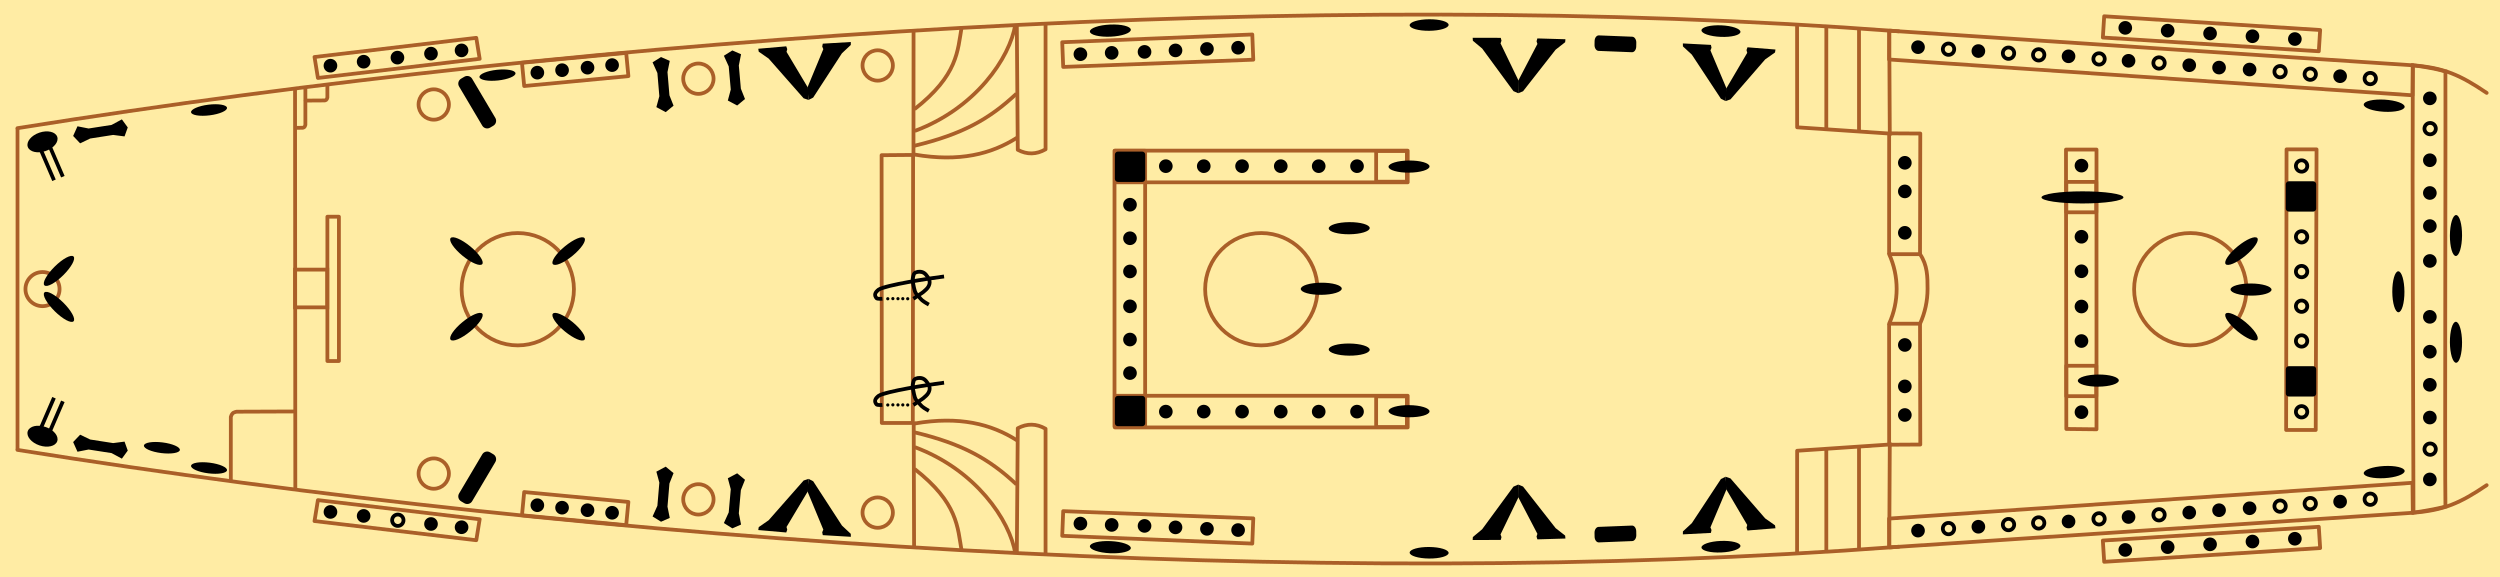
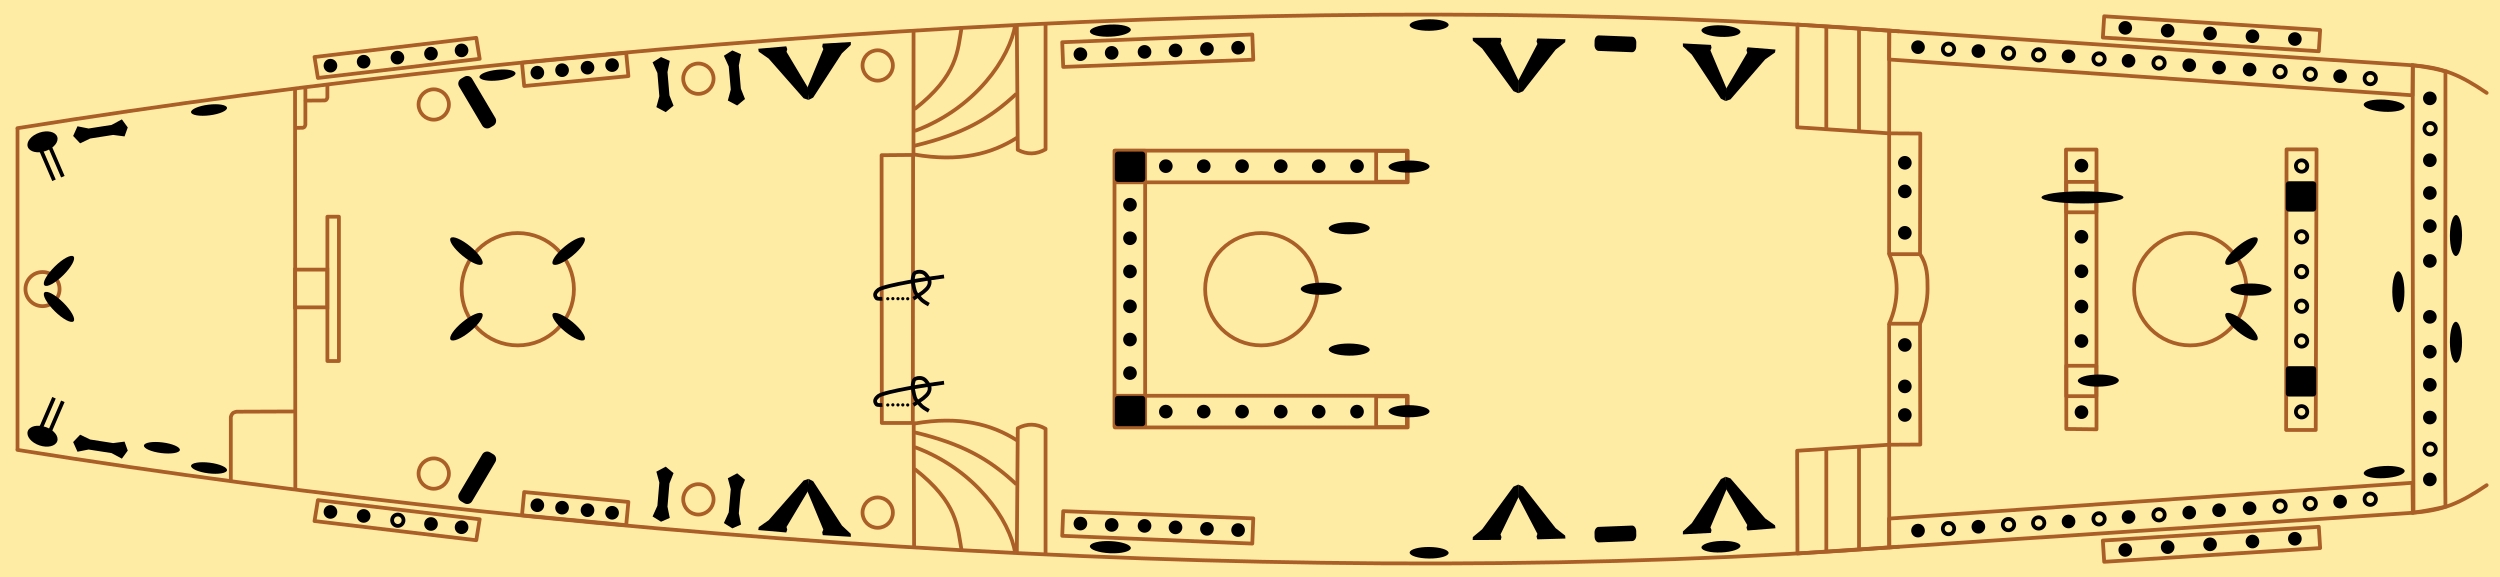
<svg xmlns="http://www.w3.org/2000/svg" xmlns:ns2="https://github.com/jolaf/rigging" xmlns:xlink="http://www.w3.org/1999/xlink" viewBox="1 -24 659 152" version="1.1" id="svg1" height="100%" width="100%">
  <style id="style1">
    /*  */
    #background {
      fill: #ffeca4;
    }

    #drawing, #wood {
      color: #aa5f28;
    }

    #wood {
      opacity: 0.5;
    }
    /*  */
  </style>
  <defs id="defs1">
    <pattern id="wood" width="5" height="5" viewBox="0,0,100,100" patternUnits="userSpaceOnUse" style="color:#aa5f28;opacity:0.5;fill:currentColor">
      <rect x="0" y="0" width="100" height="5" id="rect1431" />
      <rect id="rect3597" height="95" width="100" y="5" x="0" style="opacity:0.1" />
    </pattern>
    <rect y="-0.809" x="277.269" height="146.642" width="220.711" id="deckMask" style="fill:currentColor" />
    <g id="mastMask" style="stroke:currentColor">
      <path id="path89" d="m 425.113,59.525 c 26.5,26.5 26.5,26.5 26.5,26.5 z" />
      <path id="path91" d="m 451.613,59.525 c -26.5,26.5 -26.5,26.5 -26.5,26.5 z" />
    </g>
    <circle r="4" cy="398.091" cx="160.871" id="pipe" style="stroke:currentColor" />
    <circle id="pin" r="1.8" cy="28.152" cx="567.539" style="fill:currentColor" transform="rotate(-8.297298)" class="aura" />
    <circle style="fill:none;stroke:currentColor" transform="rotate(-8.297298)" id="pinhole" cx="607.213" cy="138.775" r="1.5" />
    <ellipse transform="rotate(89.50973)" id="cleat" ry="5.4" rx="1.6" cy="-575.374" cx="3.721" style="fill:currentColor" class="aura" />
    <rect ry="1.5" y="72.319" x="396.501" height="15" width="4" id="lcleat" style="fill:currentColor" class="aura" />
    <path d="m 37.388,14.516 c 0,0 -0.847,-2.811 -0.847,-2.811 0,0 0,-6.13 0,-6.13 0,0 0.847,-2.906 0.847,-2.906 0,0 -2.205,-1.202 -2.205,-1.202 0,0 -2.34,1.202 -2.34,1.202 0,0 1.025,2.906 1.025,2.906 0,0 0,6.13 0,6.13 0,0 -1.025,2.811 -1.025,2.811 0,0 2.34,1.521 2.34,1.521 0,0 2.205,-1.521 2.205,-1.521" id="xcleat" style="fill:currentColor" class="aura" />
    <g id="halfKevel">
      <path style="fill-opacity:0" d="M 427.52,40.223 V 51.57 L 421.878,40.262 Z" id="path7268" />
      <path style="fill:currentColor" d="m 427.52,54.794 0.067,-3.253 -0.067,3.253 -1.261,-0.526 -8.424,-11.107 -2.479,-2.004 -0.067,-0.781 7.404,-0.102 0.204,0.747 -0.238,0.713 4.927,9.807" id="path7270" />
    </g>
    <g id="kevel" class="aura">
      <use id="use6821" xlink:href="#halfKevel" />
      <use id="use6823" transform="matrix(-1,0,0,1,855.0402,0)" xlink:href="#halfKevel" />
    </g>
    <rect id="fist" width="8" height="8" x="287.157" y="40.706" class="aura" style="fill:currentColor" rx="0.8" ry="0.8" />
    <g class="aura" id="tackle" transform="matrix(-1,0,0,1,657.0613,84.96837)" style="fill:currentColor">
      <path id="path10739" d="m 23.142,44.848 -0.918,0.396 3.977,9.219 0.918,-0.396 z" />
      <path id="path10496" d="m 25.478,43.901 -0.918,0.396 3.977,9.219 0.92,-0.396 z" />
      <ellipse transform="rotate(-18.74917,-1131.871,-71.94031)" ry="2.557" rx="4.104" cy="420.366" cx="-74.057" id="ellipse10498" />
    </g>
    <g class="aura" id="knot" transform="translate(380.0305,-105.3119)" style="fill:currentColor">
      <g style="fill-opacity:0" id="g48">
        <rect id="rect24283" width="11.369" height="3.748" x="282.176" y="457.797" />
        <rect id="rect24291" width="3.123" height="7.121" x="290.847" y="454.439" />
        <rect id="rect24295" width="1.811" height="6.996" x="293.158" y="455.189" />
      </g>
      <path id="path24033" d="m 298.66,454.676 c -2.013,0.246 -5.879,0.818 -9.482,1.479 -1.802,0.33 -3.537,0.682 -4.945,1.029 -1.408,0.347 -2.446,0.644 -3.053,1.043 l -0.018,0.012 -0.016,0.014 c -0.479,0.375 -0.88,0.793 -1.043,1.336 -0.163,0.543 0.01,1.177 0.482,1.674 l 0.031,0.033 0.035,0.025 c 0.22,0.163 0.398,0.178 0.588,0.205 0.19,0.027 0.386,0.035 0.57,0.037 0.368,0.005 0.691,-0.019 0.691,-0.019 l -0.076,-0.998 c 0,0 -0.288,0.022 -0.604,0.018 -0.158,-0.002 -0.32,-0.01 -0.441,-0.027 -0.081,-0.011 -0.077,-0.012 -0.09,-0.014 -0.241,-0.274 -0.291,-0.445 -0.23,-0.646 0.064,-0.214 0.307,-0.516 0.688,-0.818 0.306,-0.197 1.359,-0.564 2.725,-0.9 1.375,-0.339 3.095,-0.689 4.885,-1.018 3.58,-0.656 7.443,-1.228 9.424,-1.471 z" />
      <path id="path24035" d="m 292.389,453.41 c -0.465,-0.022 -0.923,0.066 -1.311,0.229 -0.408,0.171 -0.686,0.499 -0.809,0.811 -0.122,0.312 -0.151,0.585 -0.234,0.865 -0.144,0.483 -0.088,1.007 -0.01,1.543 0.078,0.536 0.2,1.065 0.285,1.428 0.17,0.724 0.285,1.148 0.66,1.758 0.024,0.038 0.07,0.067 0.096,0.105 -0.209,0.132 -0.688,0.469 -0.688,0.469 l 0.521,0.854 c 0,0 0.573,-0.406 0.85,-0.58 0.302,0.324 0.563,0.688 0.873,0.947 0.652,0.547 1.848,1.191 1.848,1.191 l 0.482,-0.877 c 0,0 -1.221,-0.689 -1.688,-1.08 -0.256,-0.214 -0.442,-0.485 -0.691,-0.746 0.434,-0.293 0.655,-0.394 0.979,-0.668 0.496,-0.421 1.126,-0.912 1.475,-1.568 0.289,-0.544 0.46,-1.089 0.369,-1.754 -0.061,-0.444 -0.291,-0.879 -0.586,-1.33 -0.295,-0.451 -0.648,-0.883 -1.068,-1.164 -0.415,-0.278 -0.888,-0.41 -1.354,-0.432 z m -0.924,1.15 c 0.448,-0.188 1.275,-0.186 1.721,0.111 0.218,0.146 0.544,0.506 0.789,0.881 0.245,0.374 0.415,0.798 0.432,0.918 0.063,0.463 -0.011,0.678 -0.262,1.15 -0.191,0.359 -0.738,0.847 -1.24,1.273 -0.288,0.245 -0.563,0.39 -1.016,0.693 -0.014,-0.022 -0.051,-0.047 -0.064,-0.068 -0.323,-0.525 -0.37,-0.744 -0.539,-1.463 -0.084,-0.359 -0.2,-0.864 -0.27,-1.344 -0.07,-0.48 -0.071,-0.953 -0.023,-1.113 0.108,-0.363 0.153,-0.643 0.209,-0.785 0.056,-0.142 0.06,-0.168 0.264,-0.254 z" />
      <g id="g765">
        <circle r="0.426" cy="461.044" cx="283.884" id="circle24037" />
        <circle id="circle24039" cx="285.226" cy="461.013" r="0.426" />
        <circle r="0.426" cy="461.028" cx="286.568" id="circle24041" />
        <circle id="circle24043" cx="287.846" cy="461.028" r="0.426" />
        <circle r="0.426" cy="461.044" cx="289.14" id="circle24045" />
      </g>
    </g>
  </defs>
  <g id="layer1">
    <g style="fill:#ffeca4" id="background">
      <rect id="rect6803" width="720" height="370" x="-20" y="-140" />
    </g>
  </g>
  <g id="layer2">
    <g id="drawing" style="color:#aa5f28;fill:none;stroke:currentColor">
      <g id="portDrawing">
        <path d="m 5.599,9.788 c 154.591,-24.72 342.252,-37.19 495.89,-25.536 m 135.527,8.962 c 8.188,0.64 12.488,2.549 19.468,7.271" id="path4399" style="stroke-linecap:round" />
        <path class="rail" id="rect4158" d="m 499.005,-15.916 c 0,0 138.012,9.13 138.012,9.13 0,0 -0.082,7.903 -0.082,7.903 0,0 -137.973,-9.434 -137.973,-9.434 0,0 0.044,-7.599 0.044,-7.599" style="stroke-linejoin:round" />
        <rect class="rail" style="fill-rule:evenodd;stroke-linecap:round;stroke-miterlimit:0;stroke-width:1.002;stroke-linejoin:round" id="rect4272" width="57.042" height="5.615" x="614.658" y="330.176" transform="matrix(0.997985,0.063452,-0.063107,0.998007,-36.91926,-388.2302)" />
        <rect class="solid" id="rect4212" width="7.895" height="8.012" x="545.681" y="23.952" style="stroke-linejoin:round" />
        <path class="rail" id="path4201" d="m 498.969,42.996 c 0,0 0.013,-31.846 0.013,-31.846 0,0 8.206,0.049 8.206,0.049 0,0 -0.072,31.797 -0.072,31.797" style="stroke-linejoin:round" />
-         <path d="M 499.147,11.621 499.005,-15.916" id="path4434" style="stroke-width:1.002" />
        <g class="solid" id="g4442">
-           <path style="fill-rule:evenodd;stroke-linejoin:round;stroke-width:1.002;stroke-linecap:round;fill:none;fill-opacity:1" d="m 474.71,-17.112 c 0,0 0.018,26.671 0.018,26.671 0,0 24.696,1.671 24.696,1.671" id="path4436" />
+           <path style="fill:none;fill-opacity:1;fill-rule:evenodd;stroke-width:1.002;stroke-linecap:round;stroke-linejoin:round;stroke-miterlimit:4;stroke-dasharray:none" d="m 474.81,-17.515 -0.083,27.074 24.254,1.59 0.023,-27.065 z" id="path4436" />
          <path d="m 491.034,11.003 c 0,0 0,-27.13 0,-27.13" id="path4438" />
          <path d="m 482.413,10.058 c 0,0 0.006,-26.716 0.006,-26.716" id="path4440" />
        </g>
        <rect class="solid" y="15.795" x="363.751" height="8.109" width="8.109" id="rect4227" style="stroke-linejoin:round" />
        <rect class="rail" y="15.715" x="294.884" height="8.348" width="77.184" id="rect4231" style="stroke-linejoin:round" />
        <path class="rail" id="rect4238" d="m 281.003,-12.863 c 0,0 50.101,-2.045 50.101,-2.045 0,0 0.262,6.643 0.262,6.643 0,0 -50.107,1.907 -50.107,1.907 0,0 -0.256,-6.505 -0.256,-6.505" style="stroke-linejoin:round;stroke-linecap:round" />
        <g class="solid" id="g2411" style="stroke-linejoin:round">
          <path id="path4286" d="m 269.031,-17.595 c 0,0 0.253,33.082 0.253,33.082 2.441,1.306 4.882,1.261 7.324,-0.126 0,0 0,-33.335 0,-33.335" />
          <path id="path4302" d="m 242.135,16.75 c 11.722,2.006 20.149,-0.133 26.895,-4.419" />
          <path id="path4300" d="m 242.099,14.407 c 12.578,-3.001 19.725,-7.042 26.841,-13.718" />
          <path id="path4298" d="m 242.135,10.516 c 16.006,-5.945 25.097,-19.221 26.517,-28.111" />
          <path id="path4296" d="m 242.066,4.779 c 11.483,-8.995 11.331,-15.34 12.443,-21.742" />
        </g>
        <use height="100%" width="100%" id="use11168" xlink:href="#pipe" y="-404.834" x="71.491" />
        <use height="100%" width="100%" id="use11170" xlink:href="#pipe" y="-401.346" x="24.224" />
        <rect transform="rotate(-5.435147)" class="rail" id="rect4267" width="27.593" height="6.154" x="138.674" y="5.712" style="stroke-linejoin:round;stroke-width:1.002" />
        <rect class="rail" ry="0" y="391.192" x="58.768" height="5.599" width="42.94" id="rect4281" transform="matrix(0.993053,-0.117668,0.159682,0.987169,-36.91926,-388.2302)" style="stroke-linejoin:round" />
        <use height="100%" width="100%" id="use11166" xlink:href="#pipe" y="-394.546" x="-45.537" />
      </g>
      <use xlink:href="#portDrawing" id="starboardDrawing" x="0" y="0" width="100%" height="100%" transform="matrix(1,0,0,-1,0,104.3797)" />
      <path class="rail" id="path4294" d="m 645.621,-5.151 c -3.876,-1.16 -8.605,-1.635 -8.605,-1.635 -0.16,38.87 0.115,82.335 0.176,117.905 0,0 3.887,-0.461 8.424,-1.564 -0.182,-8.555 0.077,-111.18 0.004,-114.706 0,0 -2.6e-4,0 -2.6e-4,0" />
      <path class="rail" id="rect4333" d="m 603.734,15.378 c 0,0 7.908,0 7.908,0 0,0 -0.217,73.963 -0.217,73.963 0,0 -7.8,0 -7.8,0 0,0 0.108,-73.963 0.108,-73.963" style="stroke-linejoin:round;stroke-linecap:round" />
      <circle class="solid" r="14.805" cy="52.238" cx="578.359" id="path4330" />
      <path class="rail" id="rect4326" d="m 545.591,15.428 c 0,0 8.047,0 8.047,0 0,0 0,73.736 0,73.736 0,0 -7.955,-0.091 -7.955,-0.091 0,0 -0.091,-73.645 -0.091,-73.645" style="stroke-linejoin:round;stroke-linecap:round;stroke-width:1.002" />
      <g class="solid" id="g4318">
-         <path d="m 507.125,61.323 c 1.304,-2.875 1.979,-5.997 1.979,-9.164 10e-6,-3.167 -0.013,-6.268 -1.989,-9.164 h -8.138 c 1.304,2.875 1.979,5.997 1.979,9.164 0,3.167 -0.675,6.288 -1.979,9.164 l 8.147,-3e-5" id="path4211" style="stroke-linecap:round;stroke-width:1.002;stroke-miterlimit:4;stroke-dasharray:none;stroke-linejoin:round" />
+         <path d="m 507.125,61.323 c 1.304,-2.875 1.979,-5.997 1.979,-9.164 10e-6,-3.167 -0.013,-6.268 -1.989,-9.164 h -8.138 c 1.304,2.875 1.979,5.997 1.979,9.164 0,3.167 -0.675,6.288 -1.979,9.164 l 8.147,-3e-5" id="path4211" style="stroke-linecap:round;stroke-width:1.002;stroke-miterlimit:4;stroke-dasharray:none;stroke-linejoin:round;fill:none;fill-opacity:1" />
      </g>
      <circle class="solid " id="circle327" cx="333.481" cy="52.238" r="14.805" />
      <path class="rail" d="m 302.86,88.464 c 0,0 -8.075,0 -8.075,0 0,0 0,-72.72 0,-72.72 0,0 8.075,0 8.075,0 0,0 0,72.72 0,72.72" id="path4336" style="stroke-width:1.002;stroke-linejoin:round" />
      <path id="path4288" d="m 241.953,120.228 c 0,0 -0.103,-33.102 -0.103,-33.102 m -0.06,-69.962 c 0,0 0.024,-33.476 0.024,-33.476" />
      <path class="solid" d="m 241.694,16.839 c 0,0 -8.306,0.069 -8.306,0.069 -0.004,16.806 0.062,53.776 0.058,70.582 0,0 8.168,0 8.168,0 0.004,-16.806 0.076,-53.845 0.08,-70.651 0,0 0,-5e-5 0,-5e-5" id="path4060" style="stroke-linejoin:round" />
      <circle class="solid" r="14.805" cy="52.238" cx="137.481" id="circle329" />
      <rect class="solid" y="33.13" x="87.298" height="38.031" width="3.041" id="rect4322" style="stroke-linejoin:round" />
      <rect class="solid" y="47.072" x="78.789" height="9.949" width="8.482" id="rect4317" />
      <path class="solid" d="m 87.296,-1.569 c 0,0 0,3.28 0,3.28 -0.175,0.713 -0.438,0.672 -0.685,0.766 0,0 -5.025,0.035 -5.025,0.035" id="path4887" style="stroke-linejoin:round;stroke-linecap:round" />
      <path class="solid" id="path4306" d="m 81.496,-1.269 c 0,0 0,10.18 0,10.18 -0.175,0.713 -0.438,0.672 -0.685,0.766 0,0 -2.226,0.035 -2.226,0.035" style="stroke-linejoin:round" />
      <path d="m 78.845,105.246 c 0,0 -0.072,-106.204 -0.072,-106.204" id="path4304" />
      <path class="solid" d="m 61.845,102.711 c 0,0 0,-16.814 0,-16.814 0.389,-1.278 0.973,-1.205 1.523,-1.374 0,0 15.251,-0.062 15.251,-0.062" id="path4412" style="stroke-linejoin:round;stroke-linecap:round" />
      <circle class="solid" r="4.495" cy="52.207" cx="12.204" id="circle4314" />
      <path id="path4069" d="m 5.616,94.339 c 0,0 0,-84.33 0,-84.33" style="stroke-width:0.991;stroke-linecap:round" />
    </g>
  </g>
  <g id="layer3" style="display:none">
    <g id="deckMasks">
      <use transform="matrix(0.71785,0,0,1,299.4258,-20.6)" style="color:#ffffff" height="100%" width="100%" y="0" x="0" ns2:deck="fore" class="deckMask" xlink:href="#deckMask" id="use758" />
      <use transform="matrix(1.0033,0,0,1,-1.1,-20.6)" style="color:#ffffff" height="100%" width="100%" y="0" x="0" ns2:deck="main" class="deckMask" xlink:href="#deckMask" id="use760" />
      <use transform="matrix(1.23109,0,0,1,-335.8762,-20.6)" style="color:#ffffff" height="100%" width="100%" y="0" x="0" ns2:deck="stern" class="deckMask" xlink:href="#deckMask" id="use668" />
    </g>
  </g>
  <g id="layer4" style="display:none">
    <g id="mastMasks" style="color:#ff0000">
      <use y="-20.6" x="140" ns2:mast="fore" class="mastMask" xlink:href="#mastMask" id="use89" width="100%" height="100%" />
      <use height="100%" width="100%" y="-20.6" x="-104.89" ns2:mast="main" class="mastMask" xlink:href="#mastMask" id="use336" />
      <use height="100%" width="100%" y="-20.6" x="-300.966" ns2:mast="mizzen" class="mastMask" xlink:href="#mastMask" id="use338" />
    </g>
  </g>
  <g id="layer5">
    <g id="points">
      <g ns2:side="port" id="g1143" ns2:rail="behindFront" ns2:deck="fore">
        <use height="100%" width="100%" id="use4877" xlink:href="#cleat" y="0" x="0" transform="rotate(-89.09962,631.8431,-18.64428)" />
      </g>
      <g ns2:side="starboard" ns2:deck="fore" ns2:rail="behindFront" id="g347">
        <use x="0" y="0" xlink:href="#cleat" id="use345" width="100%" height="100%" transform="matrix(0.015714,0.999877,0.999877,-0.015714,640.5563,-509.1088)" />
      </g>
      <g ns2:side="port" ns2:isAcross="true" id="g4296" ns2:rail="frontRail" ns2:deck="fore">
        <use height="100%" width="100%" id="use4878" xlink:href="#pin" y="0" x="0" transform="translate(75.84866,98.83295)" />
        <use height="100%" width="100%" id="use4880" xlink:href="#pin" y="0" x="0" transform="translate(75.84866,89.63983)" />
        <use height="100%" width="100%" id="use4882" xlink:href="#pin" y="0" x="0" transform="translate(75.84866,80.91451)" />
        <use height="100%" width="100%" id="use4886" xlink:href="#pin" y="0" x="0" transform="translate(75.84862,72.28295)" />
        <use height="100%" width="100%" id="use4884" xlink:href="#pinhole" y="0" x="0" transform="translate(20.70035,-39.78692)" />
        <use height="100%" width="100%" id="use4888" xlink:href="#pin" y="0" x="0" transform="translate(75.84862,55.97045)" />
      </g>
      <g ns2:side="starboard" ns2:deck="fore" ns2:rail="frontRail" id="g361" ns2:isAcross="true">
        <use x="0" y="0" xlink:href="#pin" id="use349" width="100%" height="100%" transform="matrix(1,0,0,-1,75.84866,5.47289)" />
        <use x="0" y="0" xlink:href="#pin" id="use351" width="100%" height="100%" transform="matrix(1,0,0,-1,75.84866,14.66601)" />
        <use x="0" y="0" xlink:href="#pin" id="use353" width="100%" height="100%" transform="matrix(1,0,0,-1,75.84866,23.39133)" />
        <use x="0" y="0" xlink:href="#pin" id="use355" width="100%" height="100%" transform="matrix(1,0,0,-1,75.84862,32.02289)" />
        <use x="0" y="0" xlink:href="#pinhole" id="use357" width="100%" height="100%" transform="matrix(1,0,0,-1,20.70035,144.0928)" />
        <use x="0" y="0" xlink:href="#pin" id="use359" width="100%" height="100%" transform="matrix(1,0,0,-1,75.84862,48.33539)" />
      </g>
      <g ns2:side="port" ns2:deck="fore" ns2:rail="onDeckFront" id="g826">
        <use height="100%" width="100%" id="use4869" xlink:href="#cleat" y="0" x="0" transform="rotate(3.785765,525.8314,819.6382)" />
      </g>
      <g ns2:deck="fore" ns2:side="center" ns2:rail="onDeckFront" id="g4125">
        <use x="0" y="0" xlink:href="#cleat" id="use4123" width="100%" height="100%" transform="rotate(90.24104,577.353,54.64535)" />
      </g>
      <g ns2:side="starboard" id="g365" ns2:rail="onDeckFront" ns2:deck="fore">
        <use x="0" y="0" xlink:href="#cleat" id="use363" width="100%" height="100%" transform="matrix(0.997818,-0.066026,-0.066026,-0.997818,55.26471,137.2361)" />
      </g>
      <g ns2:side="port" id="g4304" ns2:rail="sideRail" ns2:deck="fore">
        <use height="100%" width="100%" id="use4842" xlink:href="#pin" y="0" x="0" transform="rotate(3.868454,-92.7702,-907.3731)" />
        <use height="100%" width="100%" id="use4838" xlink:href="#pinhole" y="0" x="0" transform="rotate(3.868454,1466.888,-1553.783)" />
        <use height="100%" width="100%" id="use4840" xlink:href="#pin" y="0" x="0" transform="rotate(3.868454,-99.96312,-671.3174)" />
        <use height="100%" width="100%" id="use4836" xlink:href="#pinhole" y="0" x="0" transform="rotate(3.868454,1459.176,-1319.113)" />
        <use height="100%" width="100%" id="use4834" xlink:href="#pinhole" y="0" x="0" transform="rotate(3.868454,1456.696,-1201.136)" />
        <use height="100%" width="100%" id="use4832" xlink:href="#pin" y="0" x="0" transform="rotate(3.868454,-108.5725,-318.7246)" />
        <use height="100%" width="100%" id="use4830" xlink:href="#pinhole" y="0" x="0" transform="rotate(3.868454,1448.685,-965.0252)" />
        <use height="100%" width="100%" id="use4828" xlink:href="#pin" y="0" x="0" transform="rotate(3.868454,-118.2131,-83.96187)" />
        <use height="100%" width="100%" id="use4826" xlink:href="#pinhole" y="0" x="0" transform="rotate(3.868454,1440.792,-730.3631)" />
        <use height="100%" width="100%" id="use4824" xlink:href="#pin" y="0" x="0" transform="rotate(3.868454,-127.5393,153.5277)" />
        <use height="100%" width="100%" id="use4822" xlink:href="#pin" y="0" x="0" transform="rotate(3.868454,-132.7446,270.2065)" />
        <use height="100%" width="100%" id="use4820" xlink:href="#pin" y="0" x="0" transform="rotate(3.868454,-136.3844,389.6254)" />
        <use height="100%" width="100%" id="use4816" xlink:href="#pinhole" y="0" x="0" transform="rotate(3.868454,1422.843,-256.7695)" />
        <use height="100%" width="100%" id="use4818" xlink:href="#pinhole" y="0" x="0" transform="rotate(3.868454,1417.016,-138.7774)" />
        <use height="100%" width="100%" id="use4814" xlink:href="#pin" y="0" x="0" transform="rotate(3.868454,-150.431,743.7496)" />
        <use height="100%" width="100%" id="use4812" xlink:href="#pinhole" y="0" x="0" transform="rotate(3.868454,1407.834,96.0115)" />
      </g>
      <g ns2:side="starboard" ns2:deck="fore" ns2:rail="sideRail" id="g399">
        <use x="0" y="0" xlink:href="#pin" id="use367" width="100%" height="100%" transform="matrix(0.997722,-0.067466,-0.067466,-0.997722,-61.42814,100.1132)" />
        <use x="0" y="0" xlink:href="#pinhole" id="use369" width="100%" height="100%" transform="matrix(0.997722,-0.067466,-0.067466,-0.997722,-101.4873,206.8092)" />
        <use x="0" y="0" xlink:href="#pin" id="use371" width="100%" height="100%" transform="matrix(0.997722,-0.067466,-0.067466,-0.997722,-45.51876,99.09042)" />
        <use x="0" y="0" xlink:href="#pinhole" id="use373" width="100%" height="100%" transform="matrix(0.997722,-0.067466,-0.067466,-0.997722,-85.67257,205.7545)" />
        <use x="0" y="0" xlink:href="#pinhole" id="use375" width="100%" height="100%" transform="matrix(0.997722,-0.067466,-0.067466,-0.997722,-77.71882,205.3186)" />
        <use x="0" y="0" xlink:href="#pin" id="use377" width="100%" height="100%" transform="matrix(0.997722,-0.067466,-0.067466,-0.997722,-21.75033,97.70667)" />
        <use x="0" y="0" xlink:href="#pinhole" id="use379" width="100%" height="100%" transform="matrix(0.997722,-0.067466,-0.067466,-0.997722,-61.80757,204.2404)" />
        <use x="0" y="0" xlink:href="#pin" id="use381" width="100%" height="100%" transform="matrix(0.997722,-0.067466,-0.067466,-0.997722,-5.933765,96.52167)" />
        <use x="0" y="0" xlink:href="#pinhole" id="use383" width="100%" height="100%" transform="matrix(0.997722,-0.067466,-0.067466,-0.997722,-45.99382,203.1736)" />
        <use x="0" y="0" xlink:href="#pin" id="use385" width="100%" height="100%" transform="matrix(0.997722,-0.067466,-0.067466,-0.997722,10.06748,95.35167)" />
        <use x="0" y="0" xlink:href="#pin" id="use387" width="100%" height="100%" transform="matrix(0.997722,-0.067466,-0.067466,-0.997722,17.92749,94.73479)" />
        <use x="0" y="0" xlink:href="#pin" id="use389" width="100%" height="100%" transform="matrix(0.997722,-0.067466,-0.067466,-0.997722,25.97592,94.21729)" />
        <use x="0" y="0" xlink:href="#pinhole" id="use391" width="100%" height="100%" transform="matrix(0.997722,-0.067466,-0.067466,-0.997722,-14.08319,200.8842)" />
        <use x="0" y="0" xlink:href="#pinhole" id="use393" width="100%" height="100%" transform="matrix(0.997722,-0.067466,-0.067466,-0.997722,-6.136005,200.2223)" />
        <use x="0" y="0" xlink:href="#pin" id="use395" width="100%" height="100%" transform="matrix(0.997722,-0.067466,-0.067466,-0.997722,49.8353,92.46323)" />
        <use x="0" y="0" xlink:href="#pinhole" id="use397" width="100%" height="100%" transform="matrix(0.997722,-0.067466,-0.067466,-0.997722,9.683369,199.0683)" />
      </g>
      <g ns2:side="port" ns2:rail="shroudsRail" ns2:deck="fore" id="g5102">
        <use height="100%" width="100%" id="use4845" xlink:href="#pin" y="0" x="0" transform="rotate(3.769456,-4.664136,-102.7973)" />
        <use height="100%" width="100%" id="use4847" xlink:href="#pin" y="0" x="0" transform="rotate(3.769456,-10.26693,67.38591)" />
        <use height="100%" width="100%" id="use4849" xlink:href="#pin" y="0" x="0" transform="rotate(3.769456,-15.86972,237.569)" />
        <use height="100%" width="100%" id="use4851" xlink:href="#pin" y="0" x="0" transform="rotate(3.769456,-21.47206,407.7377)" />
        <use height="100%" width="100%" id="use4853" xlink:href="#pin" y="0" x="0" transform="rotate(3.769456,-27.07484,577.9207)" />
      </g>
      <g ns2:side="starboard" id="g412" ns2:deck="fore" ns2:rail="shroudsRail">
        <use x="0" y="0" xlink:href="#pin" id="use401" width="100%" height="100%" transform="matrix(0.997837,-0.065742,-0.065742,-0.997837,-6.768192,104.2215)" />
        <use x="0" y="0" xlink:href="#pin" id="use403" width="100%" height="100%" transform="matrix(0.997837,-0.065742,-0.065742,-0.997837,4.407888,103.4852)" />
        <use x="0" y="0" xlink:href="#pin" id="use406" width="100%" height="100%" transform="matrix(0.997837,-0.065742,-0.065742,-0.997837,15.58396,102.7488)" />
        <use x="0" y="0" xlink:href="#pin" id="use408" width="100%" height="100%" transform="matrix(0.997837,-0.065742,-0.065742,-0.997837,26.75908,102.0126)" />
        <use x="0" y="0" xlink:href="#pin" id="use410" width="100%" height="100%" transform="matrix(0.997837,-0.065742,-0.065742,-0.997837,37.93515,101.2762)" />
      </g>
      <g ns2:side="port" id="g5002">
        <use x="0" y="0" xlink:href="#pinhole" id="use4991" width="100%" height="100%" transform="translate(-13.1858,-2.106348)" />
        <use x="0" y="0" xlink:href="#pinhole" id="use4989" width="100%" height="100%" transform="translate(-13.1858,-11.2663)" />
        <use x="0" y="0" xlink:href="#pinhole" id="use4987" width="100%" height="100%" transform="translate(-13.1858,-29.93838)" />
      </g>
      <g ns2:side="starboard" id="g424">
        <use height="100%" width="100%" id="use418" xlink:href="#pinhole" y="0" x="0" transform="matrix(1,0,0,-1,-13.1858,106.4122)" />
        <use height="100%" width="100%" id="use420" xlink:href="#pinhole" y="0" x="0" transform="matrix(1,0,0,-1,-13.1858,115.5721)" />
        <use height="100%" width="100%" id="use422" xlink:href="#pinhole" y="0" x="0" transform="matrix(1,0,0,-1,-13.1858,134.2442)" />
      </g>
      <g ns2:side="port" id="g1149" ns2:rail="frontFists" ns2:deck="fore">
        <use x="0" y="0" xlink:href="#fist" id="use10664" width="100%" height="100%" transform="translate(316.3839,-16.92513)" />
      </g>
      <g ns2:side="starboard" ns2:deck="fore" ns2:rail="frontFists" id="g416">
        <use height="100%" width="100%" id="use414" xlink:href="#fist" y="0" x="0" transform="matrix(1,0,0,-1,316.3839,121.231)" />
      </g>
      <g ns2:side="port" ns2:deck="fore" ns2:rail="atMastFront" id="g1383">
        <use height="100%" width="100%" id="use1381" xlink:href="#cleat" y="0" x="0" transform="matrix(0.766927,-0.641734,-0.641734,-0.766927,149.8073,410.5093)" />
      </g>
      <g id="g1173" ns2:side="center" ns2:rail="atMastFront" ns2:deck="fore">
        <use height="100%" width="100%" id="use4860" xlink:href="#cleat" y="0" x="0" transform="rotate(0.8713881,-2934.841,1273.955)" />
      </g>
      <g ns2:side="starboard" id="g428" ns2:rail="atMastFront" ns2:deck="fore">
        <use x="0" y="0" xlink:href="#cleat" id="use426" width="100%" height="100%" transform="rotate(39.92125,496.4486,53.13481)" />
      </g>
      <g ns2:side="port" ns2:isAcross="true" id="g4334" ns2:rail="behindMastRail" ns2:deck="fore">
        <use height="100%" width="100%" id="use4920" xlink:href="#pin" y="0" x="0" transform="translate(-15.98494,101.5517)" />
        <use height="100%" width="100%" id="use4922" xlink:href="#pin" y="0" x="0" transform="translate(-15.98494,92.45232)" />
        <use height="100%" width="100%" id="use4924" xlink:href="#pin" y="0" x="0" transform="translate(-15.98494,73.70326)" />
      </g>
      <g ns2:side="starboard" ns2:deck="fore" ns2:rail="behindMastRail" id="g436" ns2:isAcross="true">
        <use x="0" y="0" xlink:href="#pin" id="use430" width="100%" height="100%" transform="matrix(1,0,0,-1,-15.98494,2.75414)" />
        <use x="0" y="0" xlink:href="#pin" id="use432" width="100%" height="100%" transform="matrix(1,0,0,-1,-15.98494,11.85352)" />
        <use x="0" y="0" xlink:href="#pin" id="use434" width="100%" height="100%" transform="matrix(1,0,0,-1,-15.98494,30.60258)" />
      </g>
      <g ns2:side="port" ns2:deck="fore" ns2:rail="backPillars" id="g4131">
        <use x="0" y="0" xlink:href="#cleat" id="use4129" width="100%" height="100%" transform="matrix(-1.999944,-0.007457,0.014915,-0.999972,1700.694,31.12345)" />
      </g>
      <g id="g1179" ns2:rail="backPillars" ns2:side="starboard" ns2:deck="fore">
        <use transform="rotate(0.03827358,-115491.83,-31800.115)" height="100%" width="100%" id="use4857" xlink:href="#cleat" y="0" x="0" />
      </g>
      <g ns2:side="port" ns2:isAcross="true" id="g4384" ns2:rail="backRail" ns2:deck="fore">
        <use height="100%" width="100%" id="use4905" xlink:href="#pin" y="0" x="0" transform="translate(-62.54551,91.41639)" />
        <use height="100%" width="100%" id="use4907" xlink:href="#pin" y="0" x="0" transform="translate(-62.54551,80.49827)" />
        <use height="100%" width="100%" id="use4909" xlink:href="#pin" y="0" x="0" transform="translate(-62.54551,72.95795)" />
      </g>
      <g ns2:side="starboard" ns2:deck="fore" ns2:rail="backRail" id="g444" ns2:isAcross="true">
        <use x="0" y="0" xlink:href="#pin" id="use438" width="100%" height="100%" transform="matrix(1,0,0,-1,-62.54551,12.88945)" />
        <use x="0" y="0" xlink:href="#pin" id="use440" width="100%" height="100%" transform="matrix(1,0,0,-1,-62.54551,23.80757)" />
        <use x="0" y="0" xlink:href="#pin" id="use442" width="100%" height="100%" transform="matrix(1,0,0,-1,-62.54551,31.34789)" />
      </g>
      <g ns2:side="port" id="g4357" ns2:rail="bulwark" ns2:deck="main">
        <use height="100%" width="100%" id="use4933" xlink:href="#cleat" y="0" x="0" transform="matrix(0.950737,0,0,0.950737,-169.3192,-16.25863)" />
        <use height="100%" width="100%" id="use4825" xlink:href="#kevel" y="0" x="0" transform="rotate(0.8999815,3866.43,-1648.031)" />
        <use height="100%" width="100%" id="use4944" xlink:href="#lcleat" y="0" x="0" transform="matrix(-0.01972,1.022046,-0.732813,-0.029126,493.1735,-417.4143)" />
        <use height="100%" width="100%" id="use4918" xlink:href="#cleat" y="0" x="0" transform="matrix(0.950387,0.048001,-0.048001,0.950387,-92.25053,-42.27918)" />
        <use height="100%" width="100%" id="use4823" xlink:href="#kevel" y="0" x="0" transform="rotate(3.768481,1234.385,459.459)" />
      </g>
      <g ns2:side="starboard" ns2:deck="main" ns2:rail="bulwark" id="g456">
        <use x="0" y="0" xlink:href="#cleat" id="use446" width="100%" height="100%" transform="matrix(0.950737,0,0,-0.950737,-169.3192,120.5645)" />
        <use x="0" y="0" xlink:href="#kevel" id="use448" width="100%" height="100%" transform="matrix(0.999877,-0.015707,-0.015707,-0.999877,-25.41287,165.2374)" />
        <use x="0" y="0" xlink:href="#lcleat" id="use450" width="100%" height="100%" transform="matrix(-0.01972,-1.022046,-0.732813,0.029126,493.1735,521.7201)" />
        <use x="0" y="0" xlink:href="#cleat" id="use452" width="100%" height="100%" transform="matrix(0.950387,-0.048001,-0.048001,-0.950387,-92.25053,146.585)" />
        <use x="0" y="0" xlink:href="#kevel" id="use454" width="100%" height="100%" transform="matrix(0.997838,-0.065725,-0.065725,-0.997838,32.86614,184.4427)" />
      </g>
      <g ns2:side="port" id="g1161" ns2:rail="frontPillars" ns2:deck="main">
        <use height="100%" width="100%" id="use4893" xlink:href="#cleat" y="0" x="0" transform="translate(-202.962,21.1146)" />
      </g>
      <g ns2:side="starboard" ns2:deck="main" ns2:rail="frontPillars" id="g460">
        <use x="0" y="0" xlink:href="#cleat" id="use458" width="100%" height="100%" transform="matrix(1,0,0,-1,-202.962,83.19124)" />
      </g>
      <g ns2:side="port" id="g1164" ns2:rail="onDeckFront" ns2:deck="main">
        <use height="100%" width="100%" id="use4897" xlink:href="#cleat" y="0" x="0" transform="translate(-218.7304,37.3576)" />
      </g>
      <g ns2:side="starboard" ns2:deck="main" ns2:rail="onDeckFront" id="g464">
        <use x="0" y="0" xlink:href="#cleat" id="use462" width="100%" height="100%" transform="matrix(1,0,0,-1,-218.7304,66.94823)" />
      </g>
      <g id="g1194" ns2:side="center" ns2:rail="atMastFront" ns2:deck="main">
        <use height="100%" width="100%" id="use4911" xlink:href="#cleat" y="0" x="0" transform="rotate(180,462.3346,25.45869)" />
      </g>
      <g ns2:side="port" id="g4366" ns2:rail="sideMastRail" ns2:deck="main">
        <use height="100%" width="100%" id="use4789" xlink:href="#pin" y="0" x="0" transform="translate(-257.3499,73.84574)" />
        <use height="100%" width="100%" id="use4791" xlink:href="#pin" y="0" x="0" transform="translate(-247.3499,73.84574)" />
        <use height="100%" width="100%" id="use4793" xlink:href="#pin" y="0" x="0" transform="translate(-237.2509,73.84574)" />
        <use height="100%" width="100%" id="use4795" xlink:href="#pin" y="0" x="0" transform="translate(-227.0499,73.84574)" />
        <use height="100%" width="100%" id="use4799" xlink:href="#pin" y="0" x="0" transform="translate(-217.0499,73.84574)" />
        <use height="100%" width="100%" id="use4801" xlink:href="#pin" y="0" x="0" transform="translate(-206.9509,73.84574)" />
      </g>
      <g ns2:side="starboard" ns2:deck="main" ns2:rail="sideMastRail" id="g478">
        <use x="0" y="0" xlink:href="#pin" id="use466" width="100%" height="100%" transform="matrix(1,0,0,-1,-257.3499,30.4601)" />
        <use x="0" y="0" xlink:href="#pin" id="use468" width="100%" height="100%" transform="matrix(1,0,0,-1,-247.3499,30.4601)" />
        <use x="0" y="0" xlink:href="#pin" id="use470" width="100%" height="100%" transform="matrix(1,0,0,-1,-237.2509,30.4601)" />
        <use x="0" y="0" xlink:href="#pin" id="use472" width="100%" height="100%" transform="matrix(1,0,0,-1,-227.0499,30.4601)" />
        <use x="0" y="0" xlink:href="#pin" id="use474" width="100%" height="100%" transform="matrix(1,0,0,-1,-217.0499,30.4601)" />
        <use x="0" y="0" xlink:href="#pin" id="use476" width="100%" height="100%" transform="matrix(1,0,0,-1,-206.9509,30.4601)" />
      </g>
      <g ns2:side="port" id="g1158" ns2:rail="backFists" ns2:deck="main">
        <use height="100%" width="100%" id="use9904" xlink:href="#fist" y="0" x="0" transform="translate(7.726347,-24.75157)" />
      </g>
      <g ns2:side="starboard" ns2:deck="main" ns2:rail="backFists" id="g482">
        <use x="0" y="0" xlink:href="#fist" id="use480" width="100%" height="100%" transform="matrix(1,0,0,-1,7.726347,129.0574)" />
      </g>
      <g ns2:side="port" ns2:isAcross="true" id="g4374" ns2:rail="behindMastRail" ns2:deck="main">
        <use id="use11352" height="100%" width="100%" xlink:href="#pin" y="0" x="0" transform="translate(-266.796,101.5978)" />
        <use x="0" y="0" xlink:href="#pin" width="100%" height="100%" id="use11350" transform="translate(-266.796,92.84688)" />
        <use id="use11281" height="100%" width="100%" xlink:href="#pin" y="0" x="0" transform="translate(-266.796,84.00765)" />
      </g>
      <g ns2:side="starboard" ns2:deck="main" ns2:rail="behindMastRail" id="g490" ns2:isAcross="true">
        <use x="0" y="0" xlink:href="#pin" width="100%" height="100%" id="use484" transform="matrix(1,0,0,-1,-266.796,2.70807)" />
        <use id="use486" height="100%" width="100%" xlink:href="#pin" y="0" x="0" transform="matrix(1,0,0,-1,-266.796,11.45896)" />
        <use x="0" y="0" xlink:href="#pin" width="100%" height="100%" id="use488" transform="matrix(1,0,0,-1,-266.796,20.29819)" />
      </g>
      <g ns2:side="port" id="g4358" ns2:rail="sideRail" ns2:deck="main">
        <use height="100%" width="100%" id="use1167" xlink:href="#pin" y="0" x="0" transform="rotate(-2.27742,1540.865,7008.099)" />
        <use height="100%" width="100%" id="use1169" xlink:href="#pin" y="0" x="0" transform="rotate(-2.27742,1536.087,6800.553)" />
        <use height="100%" width="100%" id="use1173" xlink:href="#pin" y="0" x="0" transform="rotate(-2.27742,1533.94,6582.564)" />
        <use height="100%" width="100%" id="use1171" xlink:href="#pin" y="0" x="0" transform="rotate(-2.27742,1528.249,6377.037)" />
        <use height="100%" width="100%" id="use1175" xlink:href="#pin" y="0" x="0" transform="rotate(-2.27742,1522.712,6168.309)" />
        <use height="100%" width="100%" id="use1177" xlink:href="#pin" y="0" x="0" transform="rotate(-2.27742,1518.726,5961.667)" />
      </g>
      <g ns2:side="starboard" ns2:deck="main" ns2:rail="sideRail" id="g504">
        <use x="0" y="0" xlink:href="#pin" id="use492" width="100%" height="100%" transform="matrix(0.99921,0.039738,0.039738,-0.99921,-277.2701,37.5367)" />
        <use x="0" y="0" xlink:href="#pin" id="use494" width="100%" height="100%" transform="matrix(0.99921,0.039738,0.039738,-0.99921,-269.0264,37.89059)" />
        <use x="0" y="0" xlink:href="#pin" id="use496" width="100%" height="100%" transform="matrix(0.99921,0.039738,0.039738,-0.99921,-260.3656,38.14817)" />
        <use x="0" y="0" xlink:href="#pin" id="use498" width="100%" height="100%" transform="matrix(0.99921,0.039738,0.039738,-0.99921,-252.2029,38.53671)" />
        <use x="0" y="0" xlink:href="#pin" id="use500" width="100%" height="100%" transform="matrix(0.99921,0.039738,0.039738,-0.99921,-243.9128,38.92169)" />
        <use x="0" y="0" xlink:href="#pin" id="use502" width="100%" height="100%" transform="matrix(0.99921,0.039738,0.039738,-0.99921,-235.7045,39.24342)" />
      </g>
      <g ns2:side="port" id="g1155" ns2:rail="aboveRail" ns2:deck="main">
        <use height="100%" width="100%" id="use4885" xlink:href="#cleat" y="0" x="0" transform="rotate(-2.086543,30.15462,7725.866)" />
      </g>
      <g ns2:side="starboard" ns2:deck="main" ns2:rail="aboveRail" id="g508">
        <use x="0" y="0" xlink:href="#cleat" id="use506" width="100%" height="100%" transform="matrix(0.999337,0.036409,0.036409,-0.999337,-281.2711,98.08612)" />
      </g>
      <g ns2:side="port" id="g4431" ns2:rail="bulwark" ns2:deck="stern">
        <use height="100%" width="100%" id="use4925" xlink:href="#lcleat" y="0" x="0" transform="rotate(-30.63951,122.3267,537.3113)" />
        <use x="0" y="0" xlink:href="#cleat" id="use4079" width="100%" height="100%" transform="matrix(0.879801,-0.086775,0.086775,0.879801,-373.9829,46.79124)" />
        <use height="100%" width="100%" id="use4873" xlink:href="#xcleat" y="0" x="0" transform="rotate(-4.837726,-18.22701,-1661.642)" />
        <use height="100%" width="100%" id="use4854" xlink:href="#xcleat" y="0" x="0" transform="rotate(-5.037746,-23.73342,-1810.191)" />
        <use height="100%" width="100%" id="use4862" xlink:href="#kevel" y="0" x="0" transform="rotate(-4.173216,-398.9972,2957.019)" />
      </g>
      <g id="g4331" ns2:rail="bulwark" ns2:side="starboard" ns2:deck="stern">
        <use height="100%" width="100%" id="use4329" xlink:href="#lcleat" y="0" x="0" transform="matrix(0.860391,0.509635,0.509635,-0.860391,-256.7549,-32.47303)" />
        <use height="100%" width="100%" id="use4325" xlink:href="#xcleat" y="0" x="0" transform="matrix(0.996438,0.084334,0.084334,-0.996438,140.0681,112.0243)" />
        <use height="100%" width="100%" id="use4323" xlink:href="#xcleat" y="0" x="0" transform="matrix(0.996137,0.087812,0.087812,-0.996137,158.8648,113.647)" />
        <use height="100%" width="100%" id="use4321" xlink:href="#kevel" y="0" x="0" transform="matrix(0.997349,0.072772,0.072772,-0.997349,-216.2458,125.769)" />
      </g>
      <g id="g4276" ns2:side="center" ns2:rail="atFront" ns2:deck="stern">
        <use height="100%" width="100%" id="use4868" xlink:href="#knot" y="0" x="0" transform="translate(-428.8973,-300.9818)" />
      </g>
      <g ns2:deck="stern" ns2:rail="aboveLadder" ns2:side="starboard" id="g346">
        <use x="0" y="0" xlink:href="#knot" id="use344" width="100%" height="100%" transform="translate(-428.8973,-272.9818)" />
      </g>
      <g ns2:side="port" id="g4420" ns2:rail="sideRail" ns2:deck="stern">
        <use height="100%" width="100%" id="use1144" xlink:href="#pin" y="0" x="0" transform="rotate(-0.9999764,3172.813,24207.497)" />
        <use height="100%" width="100%" id="use1148" xlink:href="#pin" y="0" x="0" transform="rotate(-0.9999764,3138.807,23833.761)" />
        <use height="100%" width="100%" id="use1146" xlink:href="#pin" y="0" x="0" transform="rotate(-0.9999764,3104.186,23449.084)" />
        <use height="100%" width="100%" id="use1142" xlink:href="#pin" y="0" x="0" transform="rotate(-0.9999764,3068.568,23077.618)" />
      </g>
      <g ns2:side="starboard" ns2:deck="stern" ns2:rail="sideRail" id="g518">
        <use x="0" y="0" xlink:href="#pin" id="use510" width="100%" height="100%" transform="matrix(0.999848,0.017452,0.017452,-0.999848,-421.9891,45.26875)" />
        <use x="0" y="0" xlink:href="#pin" id="use512" width="100%" height="100%" transform="matrix(0.999848,0.017452,0.017452,-0.999848,-415.4718,45.9188)" />
        <use x="0" y="0" xlink:href="#pin" id="use514" width="100%" height="100%" transform="matrix(0.999848,0.017452,0.017452,-0.999848,-408.7636,46.58125)" />
        <use x="0" y="0" xlink:href="#pin" id="use516" width="100%" height="100%" transform="matrix(0.999848,0.017452,0.017452,-0.999848,-402.2862,47.2591)" />
      </g>
      <g ns2:side="port" id="g4413" ns2:rail="shroudsRail" ns2:deck="stern">
        <use height="100%" width="100%" id="use1117" xlink:href="#pin" y="0" x="0" transform="rotate(-0.7000002,4203.337,39057.539)" />
        <use height="100%" width="100%" id="use1125" xlink:href="#pin" y="0" x="0" transform="rotate(-0.7000002,4121.681,38340.889)" />
        <use height="100%" width="100%" id="use1123" xlink:href="#pin" y="0" x="0" transform="rotate(-0.7000002,4038.298,37611.086)" />
        <use height="100%" width="100%" id="use1119" xlink:href="#pin" y="0" x="0" transform="rotate(-0.7000002,3956.583,36886.801)" />
        <use height="100%" width="100%" id="use1121" xlink:href="#pin" y="0" x="0" transform="rotate(-0.7000002,3890.676,36226.636)" />
      </g>
      <g ns2:side="starboard" ns2:deck="stern" ns2:rail="shroudsRail" id="g536">
        <use x="0" y="0" xlink:href="#pin" id="use526" width="100%" height="100%" transform="matrix(0.999925,0.012217,0.012217,-0.999925,-476.8473,49.99551)" />
        <use x="0" y="0" xlink:href="#pin" id="use528" width="100%" height="100%" transform="matrix(0.999925,0.012217,0.012217,-0.999925,-468.0981,51.04738)" />
        <use height="100%" width="100%" id="use546" xlink:href="#pinhole" y="0" x="0" transform="matrix(0.999925,0.012217,0.012217,-0.999925,-515.5801,155.2391)" />
        <use x="0" y="0" xlink:href="#pin" id="use532" width="100%" height="100%" transform="matrix(0.999925,0.012217,0.012217,-0.999925,-450.346,53.17452)" />
        <use x="0" y="0" xlink:href="#pin" id="use534" width="100%" height="100%" transform="matrix(0.999925,0.012217,0.012217,-0.999925,-442.2858,54.02971)" />
      </g>
      <g ns2:side="port" id="g4475" ns2:rail="atMast" ns2:deck="stern">
        <use height="100%" width="100%" id="use4831" xlink:href="#cleat" y="0" x="0" transform="rotate(-140.0788,357.5474,102.4712)" />
        <use x="0" y="0" xlink:href="#cleat" id="use1371" width="100%" height="100%" transform="matrix(0.766927,-0.641734,-0.641734,-0.766927,-291.1464,410.5093)" />
      </g>
      <g ns2:side="starboard" ns2:deck="stern" ns2:rail="atMast" id="g524">
        <use x="0" y="0" xlink:href="#cleat" id="use520" width="100%" height="100%" transform="matrix(-0.766927,0.641734,0.641734,0.766927,566.0008,-306.2035)" />
        <use height="100%" width="100%" id="use522" xlink:href="#cleat" y="0" x="0" transform="rotate(39.92125,275.9711,-553.9181)" />
      </g>
      <g ns2:side="port" id="g4487" ns2:rail="poopBulwark" ns2:deck="stern">
        <use height="100%" width="100%" id="use4859" xlink:href="#tackle" y="0" x="0" transform="matrix(1,0,0,-1,-616.8084,152.5892)" />
        <use height="100%" width="100%" id="use4910" xlink:href="#xcleat" y="0" x="0" transform="rotate(81.13894,30.18383,5.23496)" />
        <use x="0" y="0" xlink:href="#cleat" id="use4077" width="100%" height="100%" transform="matrix(0.878152,-0.102117,0.102117,0.878152,-449.0514,64.81186)" />
      </g>
      <g id="g4343" ns2:rail="poopBulwark" ns2:side="starboard" ns2:deck="stern">
        <use height="100%" width="100%" id="use4341" xlink:href="#tackle" y="0" x="0" transform="translate(-616.8084,-48.22155)" />
        <use height="100%" width="100%" id="use4339" xlink:href="#xcleat" y="0" x="0" transform="matrix(0.154039,-0.988065,-0.988065,-0.154039,30.70682,129.7627)" />
        <use height="100%" width="100%" id="use4337" xlink:href="#cleat" y="0" x="0" transform="matrix(0.878152,0.102117,0.102117,-0.878152,-461.4752,34.21309)" />
        <use x="0" y="0" xlink:href="#cleat" id="use4335" width="100%" height="100%" transform="matrix(0.878152,0.102117,0.102117,-0.878152,-449.0514,39.55581)" />
      </g>
      <g ns2:side="port" ns2:ignoreDeck="true" id="g1200" ns2:rail="poopFlagstaff" ns2:deck="stern">
        <use height="100%" width="100%" id="use4807" xlink:href="#cleat" y="0" x="0" transform="rotate(-44.18803,355.8442,711.4399)" />
      </g>
      <g ns2:side="starboard" ns2:deck="stern" ns2:rail="poopFlagstaff" id="g540" ns2:ignoreDeck="true">
        <use x="0" y="0" xlink:href="#cleat" id="use538" width="100%" height="100%" transform="matrix(0.717056,0.697015,0.697015,-0.717056,-395.1997,-345.0208)" />
      </g>
    </g>
  </g>
  <g id="layer6">
    <g id="markup" />
  </g>
</svg>
